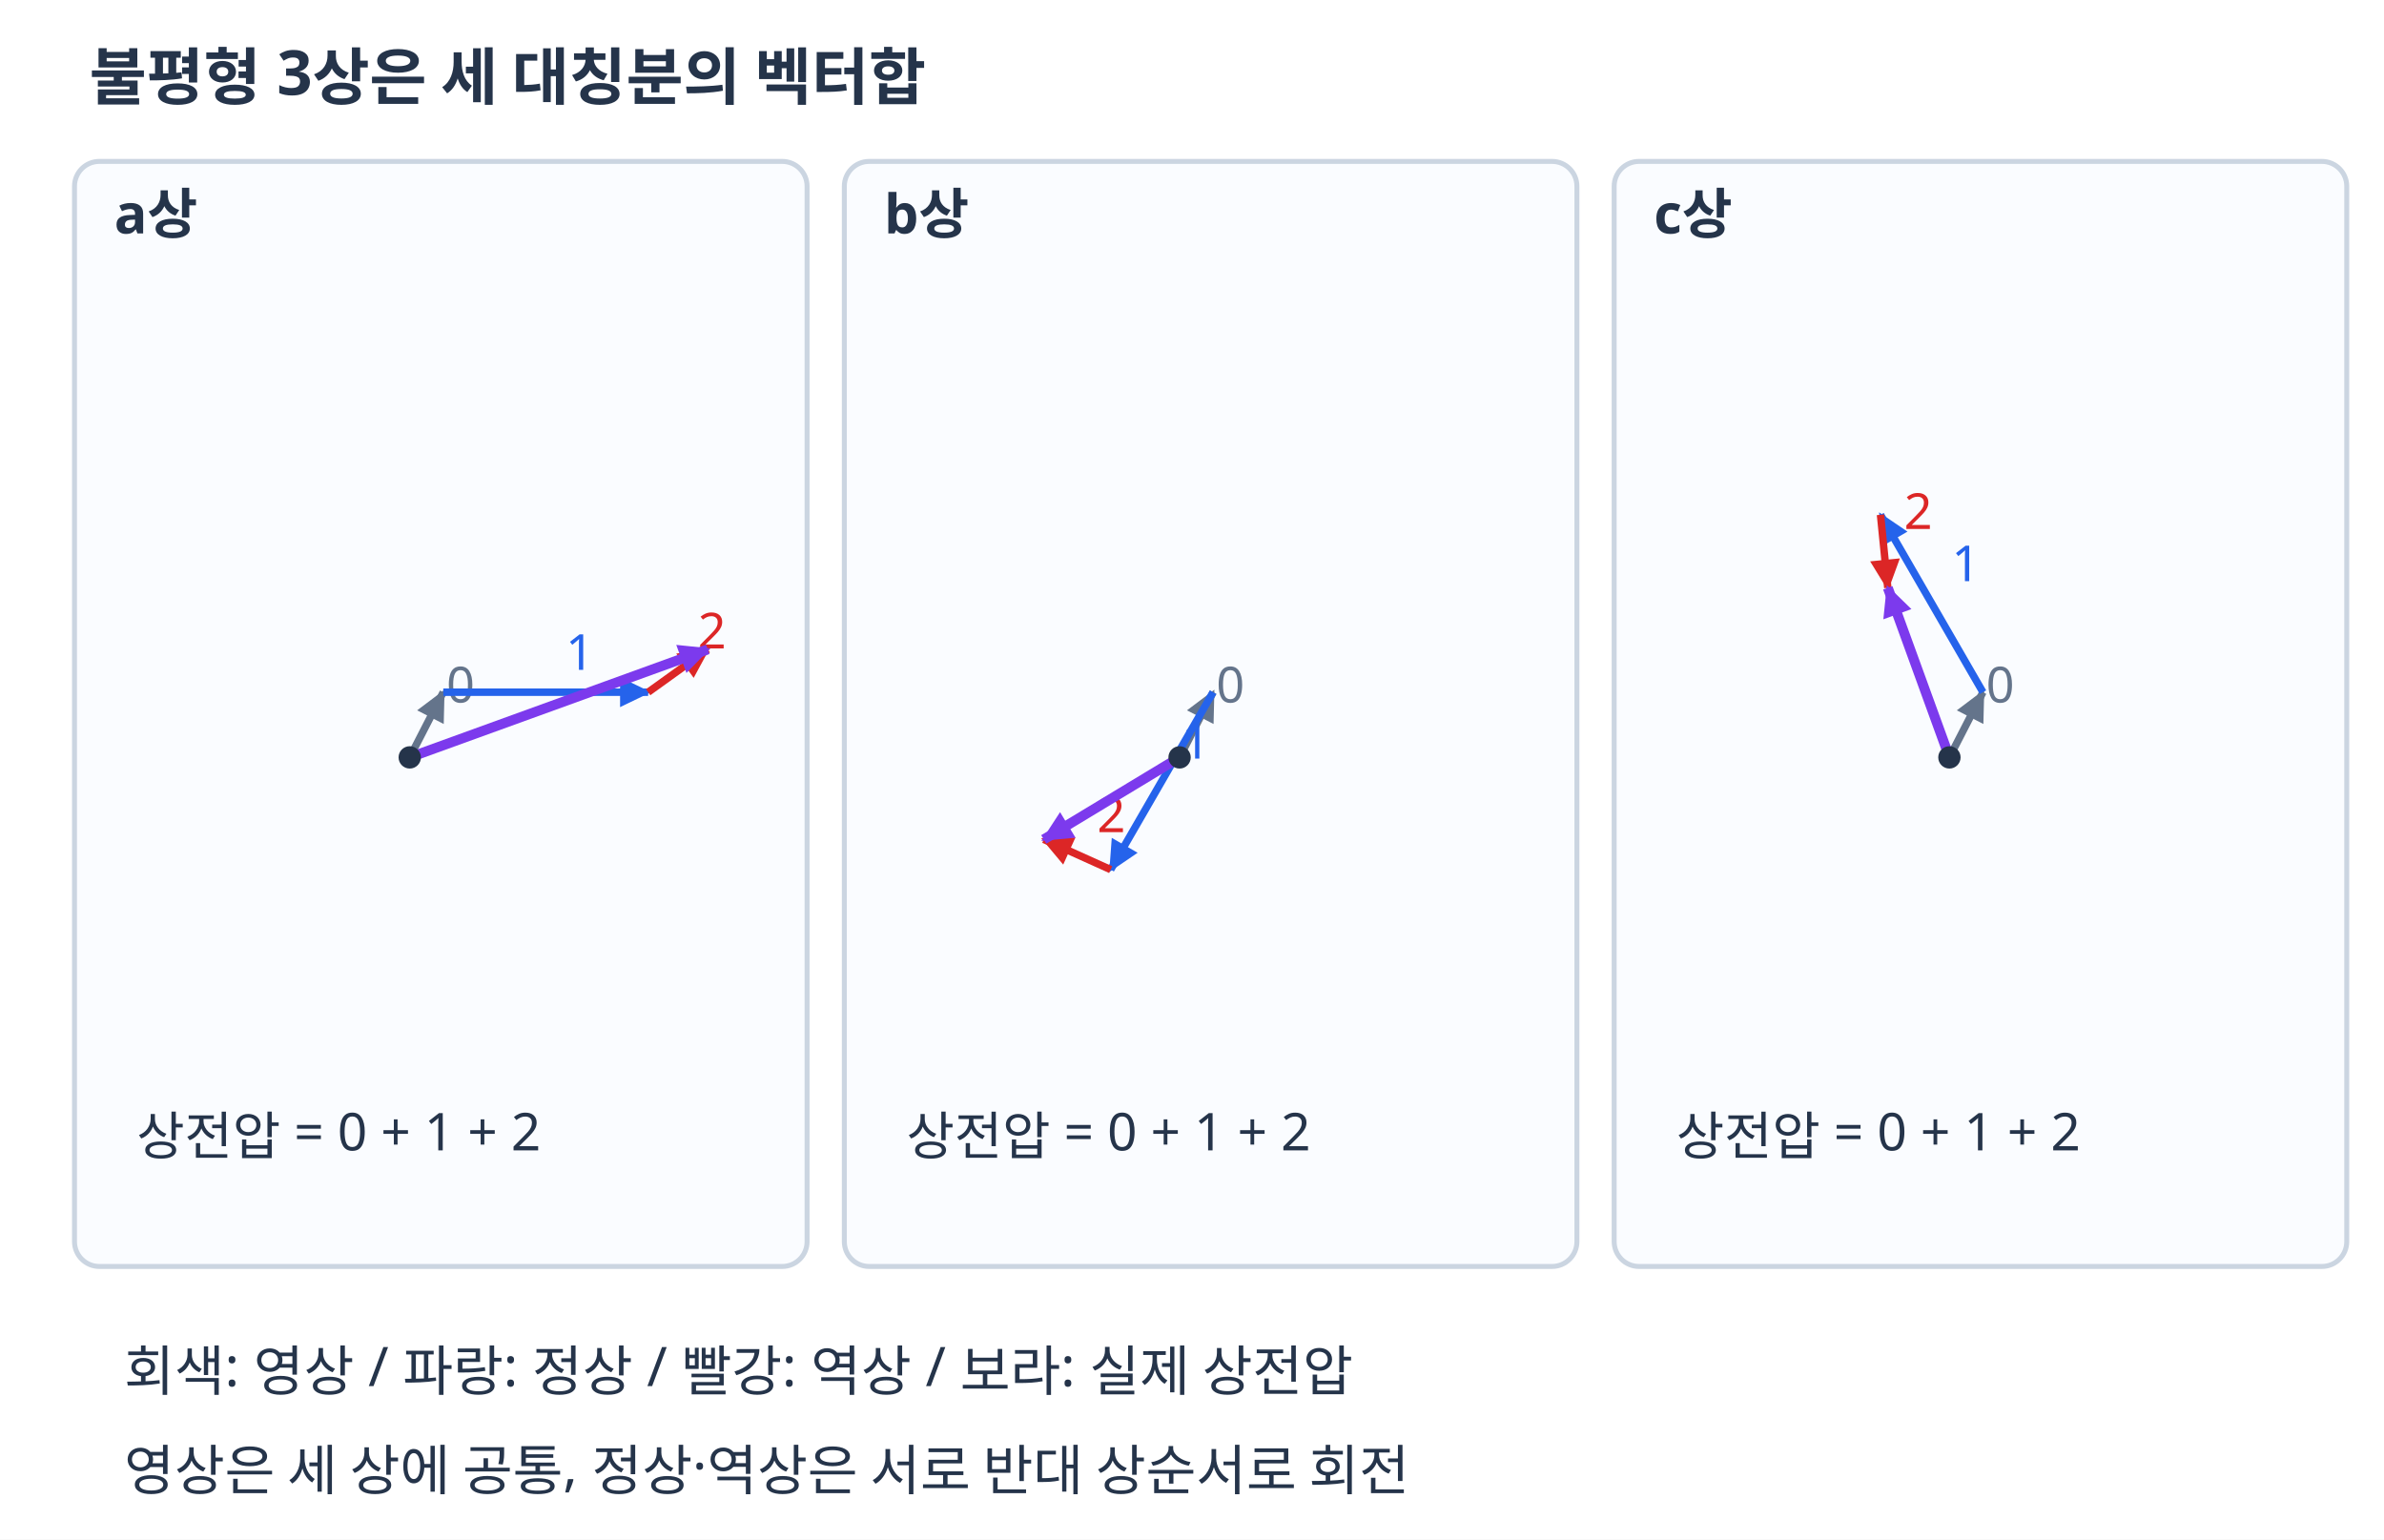
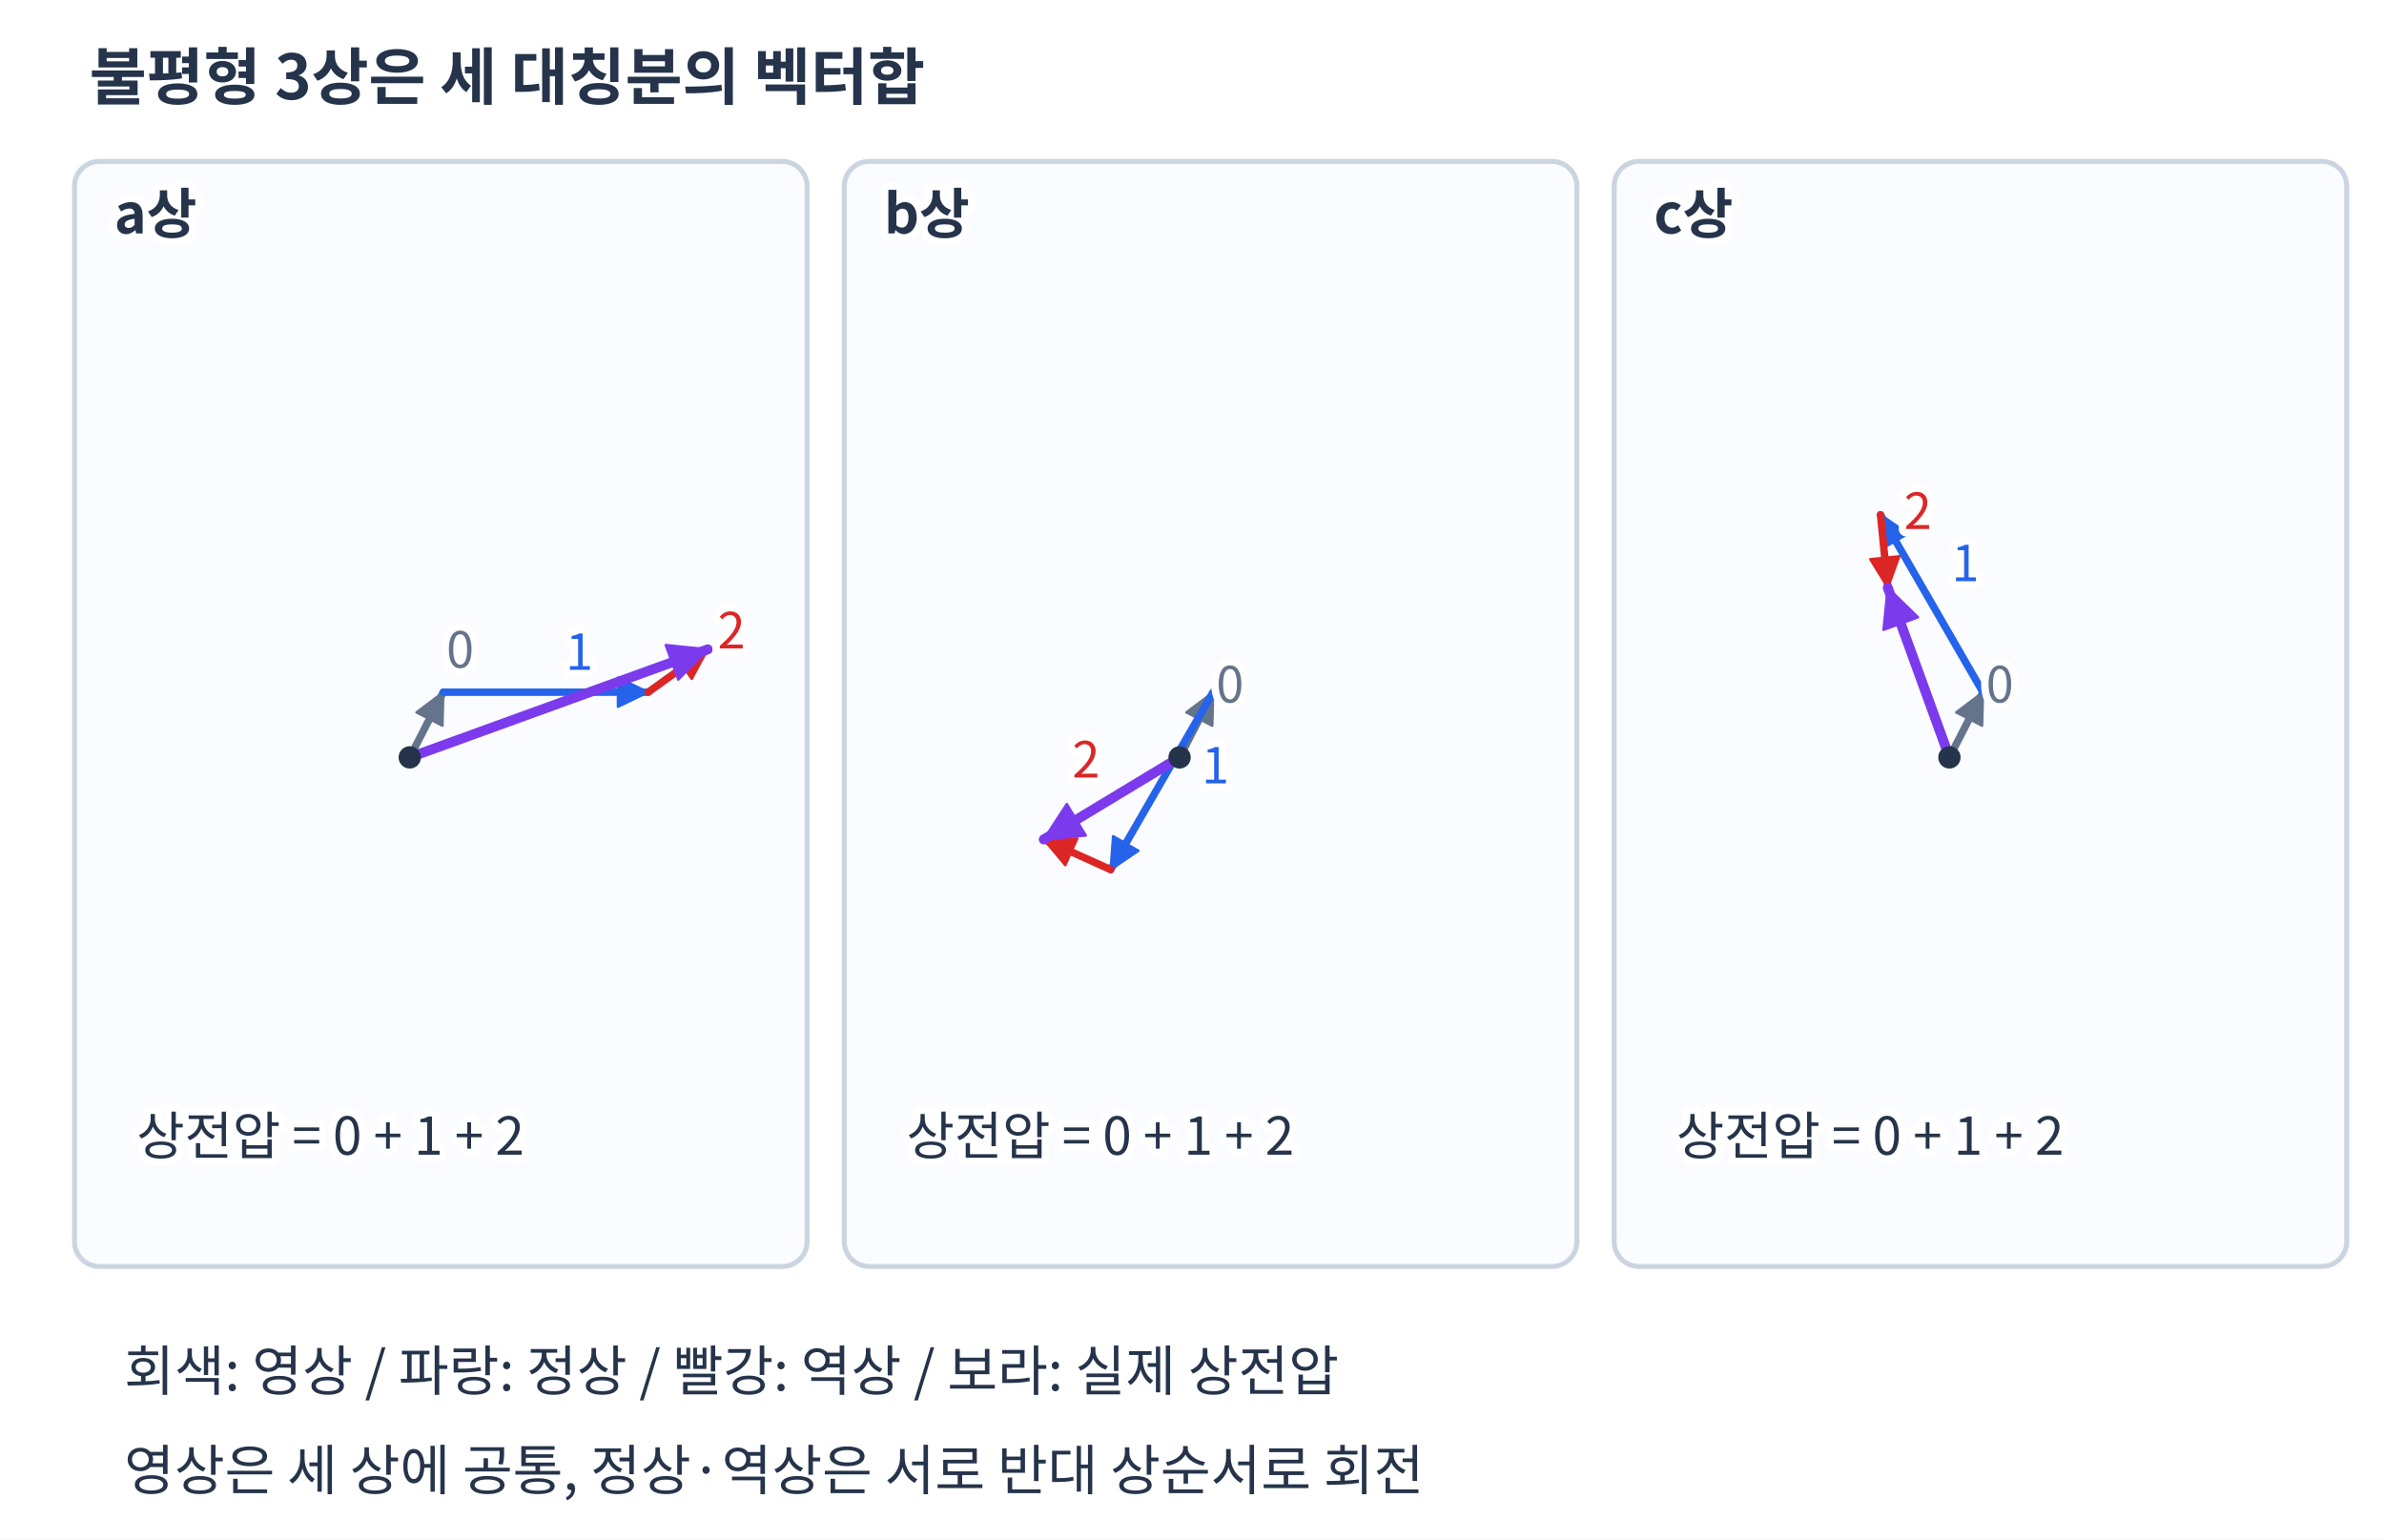
<svg xmlns="http://www.w3.org/2000/svg" width="960" height="620" viewBox="0 0 960 620">
  <rect width="100%" height="100%" fill="white" />
-   <text x="36" y="40" font-family="Noto, Noto Sans KR, Malgun Gothic, sans-serif" font-size="25" fill="#25344A" text-anchor="start" font-weight="700">불평형 3상은 세 대칭분의 벡터합</text>
  <rect x="30" y="65" width="295" height="445" rx="10" fill="#FAFCFF" stroke="#CBD5E1" stroke-width="2" />
-   <text x="46" y="94" font-family="Noto, Noto Sans KR, Malgun Gothic, sans-serif" font-size="22" fill="#25344A" text-anchor="start" font-weight="700">a상</text>
-   <line x1="165" y1="305" x2="178.5" y2="278.75" stroke="#64748B" stroke-width="3" />
-   <polygon points="178.5,278.75 178.2,290.746 168.916,285.972" stroke="#64748B" stroke-width="1" fill="#64748B" />
-   <text x="179.75" y="282.875" font-family="Noto, Noto Sans KR, Malgun Gothic, sans-serif" font-size="20" fill="#64748B" text-anchor="start" font-weight="400">0</text>
-   <line x1="178.5" y1="278.75" x2="261.0" y2="278.75" stroke="#2563EB" stroke-width="3" />
-   <polygon points="261.0,278.75 250.195,283.97 250.195,273.53" stroke="#2563EB" stroke-width="1" fill="#2563EB" />
-   <text x="227.75" y="269.75" font-family="Noto, Noto Sans KR, Malgun Gothic, sans-serif" font-size="20" fill="#2563EB" text-anchor="start" font-weight="400">1</text>
-   <line x1="261.0" y1="278.75" x2="285.0" y2="261.5" stroke="#DC2626" stroke-width="3" />
-   <polygon points="285.0,261.5 279.272,272.045 273.18,263.568" stroke="#DC2626" stroke-width="1" fill="#DC2626" />
-   <text x="281.0" y="261.125" font-family="Noto, Noto Sans KR, Malgun Gothic, sans-serif" font-size="20" fill="#DC2626" text-anchor="start" font-weight="400">2</text>
-   <line x1="165" y1="305" x2="285.0" y2="261.5" stroke="#7C3AED" stroke-width="4" />
-   <polygon points="285.0,261.5 276.62,270.09 273.063,260.275" stroke="#7C3AED" stroke-width="1" fill="#7C3AED" />
+   <line x1="165" y1="305" x2="178.5" y2="278.75" stroke="#64748B" stroke-width="3" stroke-linecap="round" stroke-linejoin="round" />
+   <polygon points="178.5,278.75 178.162,292.246 167.719,286.875" stroke="#64748B" stroke-width="1" fill="#64748B" stroke-linecap="round" stroke-linejoin="round" />
+   <line x1="178.5" y1="278.75" x2="261.0" y2="278.75" stroke="#2563EB" stroke-width="3" stroke-linecap="round" stroke-linejoin="round" />
+   <polygon points="261.0,278.75 248.844,284.622 248.844,272.878" stroke="#2563EB" stroke-width="1" fill="#2563EB" stroke-linecap="round" stroke-linejoin="round" />
+   <line x1="261.0" y1="278.75" x2="285.0" y2="261.5" stroke="#DC2626" stroke-width="3" stroke-linecap="round" stroke-linejoin="round" />
+   <polygon points="285.0,261.5 278.556,273.363 271.702,263.827" stroke="#DC2626" stroke-width="1" fill="#DC2626" stroke-linecap="round" stroke-linejoin="round" />
+   <line x1="165" y1="305" x2="285.0" y2="261.5" stroke="#7C3AED" stroke-width="4" stroke-linecap="round" stroke-linejoin="round" />
+   <polygon points="285.0,261.5 273.129,273.669 268.089,259.765" stroke="#7C3AED" stroke-width="1" fill="#7C3AED" stroke-linecap="round" stroke-linejoin="round" />
  <circle cx="165" cy="305" r="4" fill="#25344A" stroke="#25344A" stroke-width="1" />
-   <text x="55" y="465" font-family="Noto, Noto Sans KR, Malgun Gothic, sans-serif" font-size="21" fill="#25344A" text-anchor="start" font-weight="400">상전압 = 0 + 1 + 2</text>
  <rect x="340" y="65" width="295" height="445" rx="10" fill="#FAFCFF" stroke="#CBD5E1" stroke-width="2" />
-   <text x="356" y="94" font-family="Noto, Noto Sans KR, Malgun Gothic, sans-serif" font-size="22" fill="#25344A" text-anchor="start" font-weight="700">b상</text>
-   <line x1="475" y1="305" x2="488.5" y2="278.75" stroke="#64748B" stroke-width="3" />
-   <polygon points="488.5,278.75 488.2,290.746 478.916,285.972" stroke="#64748B" stroke-width="1" fill="#64748B" />
-   <text x="489.75" y="282.875" font-family="Noto, Noto Sans KR, Malgun Gothic, sans-serif" font-size="20" fill="#64748B" text-anchor="start" font-weight="400">0</text>
-   <line x1="488.5" y1="278.75" x2="447.25" y2="350.197" stroke="#2563EB" stroke-width="3" />
-   <polygon points="447.25,350.197 448.132,338.23 457.173,343.449" stroke="#2563EB" stroke-width="1" fill="#2563EB" />
-   <text x="475.875" y="305.474" font-family="Noto, Noto Sans KR, Malgun Gothic, sans-serif" font-size="20" fill="#2563EB" text-anchor="start" font-weight="400">1</text>
-   <line x1="447.25" y1="350.197" x2="420.311" y2="338.037" stroke="#DC2626" stroke-width="3" />
-   <polygon points="420.311,338.037 432.307,337.725 428.012,347.24" stroke="#DC2626" stroke-width="1" fill="#DC2626" />
-   <text x="441.781" y="335.117" font-family="Noto, Noto Sans KR, Malgun Gothic, sans-serif" font-size="20" fill="#DC2626" text-anchor="start" font-weight="400">2</text>
-   <line x1="475" y1="305" x2="420.311" y2="338.037" stroke="#7C3AED" stroke-width="4" />
-   <polygon points="420.311,338.037 426.861,327.983 432.259,336.918" stroke="#7C3AED" stroke-width="1" fill="#7C3AED" />
+   <line x1="475" y1="305" x2="488.5" y2="278.75" stroke="#64748B" stroke-width="3" stroke-linecap="round" stroke-linejoin="round" />
+   <polygon points="488.5,278.75 488.162,292.246 477.719,286.875" stroke="#64748B" stroke-width="1" fill="#64748B" stroke-linecap="round" stroke-linejoin="round" />
+   <line x1="488.5" y1="278.75" x2="447.25" y2="350.197" stroke="#2563EB" stroke-width="3" stroke-linecap="round" stroke-linejoin="round" />
+   <polygon points="447.25,350.197 448.243,336.734 458.413,342.606" stroke="#2563EB" stroke-width="1" fill="#2563EB" stroke-linecap="round" stroke-linejoin="round" />
+   <line x1="447.25" y1="350.197" x2="420.311" y2="338.037" stroke="#DC2626" stroke-width="3" stroke-linecap="round" stroke-linejoin="round" />
+   <polygon points="420.311,338.037 433.806,337.687 428.975,348.391" stroke="#DC2626" stroke-width="1" fill="#DC2626" stroke-linecap="round" stroke-linejoin="round" />
+   <line x1="475" y1="305" x2="420.311" y2="338.037" stroke="#7C3AED" stroke-width="4" stroke-linecap="round" stroke-linejoin="round" />
+   <polygon points="420.311,338.037 429.59,323.793 437.237,336.452" stroke="#7C3AED" stroke-width="1" fill="#7C3AED" stroke-linecap="round" stroke-linejoin="round" />
  <circle cx="475" cy="305" r="4" fill="#25344A" stroke="#25344A" stroke-width="1" />
-   <text x="365" y="465" font-family="Noto, Noto Sans KR, Malgun Gothic, sans-serif" font-size="21" fill="#25344A" text-anchor="start" font-weight="400">상전압 = 0 + 1 + 2</text>
  <rect x="650" y="65" width="295" height="445" rx="10" fill="#FAFCFF" stroke="#CBD5E1" stroke-width="2" />
-   <text x="666" y="94" font-family="Noto, Noto Sans KR, Malgun Gothic, sans-serif" font-size="22" fill="#25344A" text-anchor="start" font-weight="700">c상</text>
-   <line x1="785" y1="305" x2="798.5" y2="278.75" stroke="#64748B" stroke-width="3" />
-   <polygon points="798.5,278.75 798.2,290.746 788.916,285.972" stroke="#64748B" stroke-width="1" fill="#64748B" />
-   <text x="799.75" y="282.875" font-family="Noto, Noto Sans KR, Malgun Gothic, sans-serif" font-size="20" fill="#64748B" text-anchor="start" font-weight="400">0</text>
-   <line x1="798.5" y1="278.75" x2="757.25" y2="207.303" stroke="#2563EB" stroke-width="3" />
-   <polygon points="757.25,207.303 767.173,214.051 758.132,219.27" stroke="#2563EB" stroke-width="1" fill="#2563EB" />
-   <text x="785.875" y="234.026" font-family="Noto, Noto Sans KR, Malgun Gothic, sans-serif" font-size="20" fill="#2563EB" text-anchor="start" font-weight="400">1</text>
-   <line x1="757.25" y1="207.303" x2="760.189" y2="236.713" stroke="#DC2626" stroke-width="3" />
-   <polygon points="760.189,236.713 753.921,226.48 764.308,225.442" stroke="#DC2626" stroke-width="1" fill="#DC2626" />
-   <text x="766.719" y="213.008" font-family="Noto, Noto Sans KR, Malgun Gothic, sans-serif" font-size="20" fill="#DC2626" text-anchor="start" font-weight="400">2</text>
-   <line x1="785" y1="305" x2="760.189" y2="236.713" stroke="#7C3AED" stroke-width="4" />
-   <polygon points="760.189,236.713 768.785,245.086 758.973,248.651" stroke="#7C3AED" stroke-width="1" fill="#7C3AED" />
+   <line x1="785" y1="305" x2="798.5" y2="278.75" stroke="#64748B" stroke-width="3" stroke-linecap="round" stroke-linejoin="round" />
+   <polygon points="798.5,278.75 798.162,292.246 787.719,286.875" stroke="#64748B" stroke-width="1" fill="#64748B" stroke-linecap="round" stroke-linejoin="round" />
+   <line x1="798.5" y1="278.75" x2="757.25" y2="207.303" stroke="#2563EB" stroke-width="3" stroke-linecap="round" stroke-linejoin="round" />
+   <polygon points="757.25,207.303 768.413,214.894 758.243,220.766" stroke="#2563EB" stroke-width="1" fill="#2563EB" stroke-linecap="round" stroke-linejoin="round" />
+   <line x1="757.25" y1="207.303" x2="760.189" y2="236.713" stroke="#DC2626" stroke-width="3" stroke-linecap="round" stroke-linejoin="round" />
+   <polygon points="760.189,236.713 753.137,225.201 764.823,224.033" stroke="#DC2626" stroke-width="1" fill="#DC2626" stroke-linecap="round" stroke-linejoin="round" />
+   <line x1="785" y1="305" x2="760.189" y2="236.713" stroke="#7C3AED" stroke-width="4" stroke-linecap="round" stroke-linejoin="round" />
+   <polygon points="760.189,236.713 772.366,248.575 758.466,253.625" stroke="#7C3AED" stroke-width="1" fill="#7C3AED" stroke-linecap="round" stroke-linejoin="round" />
  <circle cx="785" cy="305" r="4" fill="#25344A" stroke="#25344A" stroke-width="1" />
-   <text x="675" y="465" font-family="Noto, Noto Sans KR, Malgun Gothic, sans-serif" font-size="21" fill="#25344A" text-anchor="start" font-weight="400">상전압 = 0 + 1 + 2</text>
-   <text x="50" y="560" font-family="Noto, Noto Sans KR, Malgun Gothic, sans-serif" font-size="22" fill="#25344A" text-anchor="start" font-weight="400">회색: 영상 / 파랑: 정상 / 빨강: 역상 / 보라: 실제 상전압</text>
-   <text x="50" y="600" font-family="Noto, Noto Sans KR, Malgun Gothic, sans-serif" font-size="22" fill="#25344A" text-anchor="start" font-weight="400">영상은 세 상에 공통, 정상·역상은 서로 반대 상순서로 회전</text>
+   <text x="36" y="40" font-family="Noto, Noto Sans KR, Noto Sans CJK KR, Source Han Sans K, Apple SD Gothic Neo, Malgun Gothic, sans-serif" font-size="25" text-anchor="start" font-weight="700" fill="white" stroke="white" stroke-width="6" stroke-linejoin="round" aria-hidden="true">불평형 3상은 세 대칭분의 벡터합</text>
+   <text x="36" y="40" font-family="Noto, Noto Sans KR, Noto Sans CJK KR, Source Han Sans K, Apple SD Gothic Neo, Malgun Gothic, sans-serif" font-size="25" text-anchor="start" font-weight="700" fill="#25344A">불평형 3상은 세 대칭분의 벡터합</text>
+   <text x="46" y="94" font-family="Noto, Noto Sans KR, Noto Sans CJK KR, Source Han Sans K, Apple SD Gothic Neo, Malgun Gothic, sans-serif" font-size="22" text-anchor="start" font-weight="700" fill="white" stroke="white" stroke-width="6" stroke-linejoin="round" aria-hidden="true">a상</text>
+   <text x="46" y="94" font-family="Noto, Noto Sans KR, Noto Sans CJK KR, Source Han Sans K, Apple SD Gothic Neo, Malgun Gothic, sans-serif" font-size="22" text-anchor="start" font-weight="700" fill="#25344A">a상</text>
+   <text x="179.75" y="268.875" font-family="Noto, Noto Sans KR, Noto Sans CJK KR, Source Han Sans K, Apple SD Gothic Neo, Malgun Gothic, sans-serif" font-size="20" text-anchor="start" font-weight="400" fill="white" stroke="white" stroke-width="6" stroke-linejoin="round" aria-hidden="true">0</text>
+   <text x="179.75" y="268.875" font-family="Noto, Noto Sans KR, Noto Sans CJK KR, Source Han Sans K, Apple SD Gothic Neo, Malgun Gothic, sans-serif" font-size="20" text-anchor="start" font-weight="400" fill="#64748B">0</text>
+   <text x="227.75" y="269.75" font-family="Noto, Noto Sans KR, Noto Sans CJK KR, Source Han Sans K, Apple SD Gothic Neo, Malgun Gothic, sans-serif" font-size="20" text-anchor="start" font-weight="400" fill="white" stroke="white" stroke-width="6" stroke-linejoin="round" aria-hidden="true">1</text>
+   <text x="227.75" y="269.75" font-family="Noto, Noto Sans KR, Noto Sans CJK KR, Source Han Sans K, Apple SD Gothic Neo, Malgun Gothic, sans-serif" font-size="20" text-anchor="start" font-weight="400" fill="#2563EB">1</text>
+   <text x="289" y="261.125" font-family="Noto, Noto Sans KR, Noto Sans CJK KR, Source Han Sans K, Apple SD Gothic Neo, Malgun Gothic, sans-serif" font-size="20" text-anchor="start" font-weight="400" fill="white" stroke="white" stroke-width="6" stroke-linejoin="round" aria-hidden="true">2</text>
+   <text x="289" y="261.125" font-family="Noto, Noto Sans KR, Noto Sans CJK KR, Source Han Sans K, Apple SD Gothic Neo, Malgun Gothic, sans-serif" font-size="20" text-anchor="start" font-weight="400" fill="#DC2626">2</text>
+   <text x="55" y="465" font-family="Noto, Noto Sans KR, Noto Sans CJK KR, Source Han Sans K, Apple SD Gothic Neo, Malgun Gothic, sans-serif" font-size="21" text-anchor="start" font-weight="400" fill="white" stroke="white" stroke-width="6" stroke-linejoin="round" aria-hidden="true">상전압 = 0 + 1 + 2</text>
+   <text x="55" y="465" font-family="Noto, Noto Sans KR, Noto Sans CJK KR, Source Han Sans K, Apple SD Gothic Neo, Malgun Gothic, sans-serif" font-size="21" text-anchor="start" font-weight="400" fill="#25344A">상전압 = 0 + 1 + 2</text>
+   <text x="356" y="94" font-family="Noto, Noto Sans KR, Noto Sans CJK KR, Source Han Sans K, Apple SD Gothic Neo, Malgun Gothic, sans-serif" font-size="22" text-anchor="start" font-weight="700" fill="white" stroke="white" stroke-width="6" stroke-linejoin="round" aria-hidden="true">b상</text>
+   <text x="356" y="94" font-family="Noto, Noto Sans KR, Noto Sans CJK KR, Source Han Sans K, Apple SD Gothic Neo, Malgun Gothic, sans-serif" font-size="22" text-anchor="start" font-weight="700" fill="#25344A">b상</text>
+   <text x="489.75" y="282.875" font-family="Noto, Noto Sans KR, Noto Sans CJK KR, Source Han Sans K, Apple SD Gothic Neo, Malgun Gothic, sans-serif" font-size="20" text-anchor="start" font-weight="400" fill="white" stroke="white" stroke-width="6" stroke-linejoin="round" aria-hidden="true">0</text>
+   <text x="489.75" y="282.875" font-family="Noto, Noto Sans KR, Noto Sans CJK KR, Source Han Sans K, Apple SD Gothic Neo, Malgun Gothic, sans-serif" font-size="20" text-anchor="start" font-weight="400" fill="#64748B">0</text>
+   <text x="483.875" y="315.474" font-family="Noto, Noto Sans KR, Noto Sans CJK KR, Source Han Sans K, Apple SD Gothic Neo, Malgun Gothic, sans-serif" font-size="20" text-anchor="start" font-weight="400" fill="white" stroke="white" stroke-width="6" stroke-linejoin="round" aria-hidden="true">1</text>
+   <text x="483.875" y="315.474" font-family="Noto, Noto Sans KR, Noto Sans CJK KR, Source Han Sans K, Apple SD Gothic Neo, Malgun Gothic, sans-serif" font-size="20" text-anchor="start" font-weight="400" fill="#2563EB">1</text>
+   <text x="431.781" y="313.117" font-family="Noto, Noto Sans KR, Noto Sans CJK KR, Source Han Sans K, Apple SD Gothic Neo, Malgun Gothic, sans-serif" font-size="20" text-anchor="start" font-weight="400" fill="white" stroke="white" stroke-width="6" stroke-linejoin="round" aria-hidden="true">2</text>
+   <text x="431.781" y="313.117" font-family="Noto, Noto Sans KR, Noto Sans CJK KR, Source Han Sans K, Apple SD Gothic Neo, Malgun Gothic, sans-serif" font-size="20" text-anchor="start" font-weight="400" fill="#DC2626">2</text>
+   <text x="365" y="465" font-family="Noto, Noto Sans KR, Noto Sans CJK KR, Source Han Sans K, Apple SD Gothic Neo, Malgun Gothic, sans-serif" font-size="21" text-anchor="start" font-weight="400" fill="white" stroke="white" stroke-width="6" stroke-linejoin="round" aria-hidden="true">상전압 = 0 + 1 + 2</text>
+   <text x="365" y="465" font-family="Noto, Noto Sans KR, Noto Sans CJK KR, Source Han Sans K, Apple SD Gothic Neo, Malgun Gothic, sans-serif" font-size="21" text-anchor="start" font-weight="400" fill="#25344A">상전압 = 0 + 1 + 2</text>
+   <text x="666" y="94" font-family="Noto, Noto Sans KR, Noto Sans CJK KR, Source Han Sans K, Apple SD Gothic Neo, Malgun Gothic, sans-serif" font-size="22" text-anchor="start" font-weight="700" fill="white" stroke="white" stroke-width="6" stroke-linejoin="round" aria-hidden="true">c상</text>
+   <text x="666" y="94" font-family="Noto, Noto Sans KR, Noto Sans CJK KR, Source Han Sans K, Apple SD Gothic Neo, Malgun Gothic, sans-serif" font-size="22" text-anchor="start" font-weight="700" fill="#25344A">c상</text>
+   <text x="799.75" y="282.875" font-family="Noto, Noto Sans KR, Noto Sans CJK KR, Source Han Sans K, Apple SD Gothic Neo, Malgun Gothic, sans-serif" font-size="20" text-anchor="start" font-weight="400" fill="white" stroke="white" stroke-width="6" stroke-linejoin="round" aria-hidden="true">0</text>
+   <text x="799.75" y="282.875" font-family="Noto, Noto Sans KR, Noto Sans CJK KR, Source Han Sans K, Apple SD Gothic Neo, Malgun Gothic, sans-serif" font-size="20" text-anchor="start" font-weight="400" fill="#64748B">0</text>
+   <text x="785.875" y="234.026" font-family="Noto, Noto Sans KR, Noto Sans CJK KR, Source Han Sans K, Apple SD Gothic Neo, Malgun Gothic, sans-serif" font-size="20" text-anchor="start" font-weight="400" fill="white" stroke="white" stroke-width="6" stroke-linejoin="round" aria-hidden="true">1</text>
+   <text x="785.875" y="234.026" font-family="Noto, Noto Sans KR, Noto Sans CJK KR, Source Han Sans K, Apple SD Gothic Neo, Malgun Gothic, sans-serif" font-size="20" text-anchor="start" font-weight="400" fill="#2563EB">1</text>
+   <text x="766.719" y="213.008" font-family="Noto, Noto Sans KR, Noto Sans CJK KR, Source Han Sans K, Apple SD Gothic Neo, Malgun Gothic, sans-serif" font-size="20" text-anchor="start" font-weight="400" fill="white" stroke="white" stroke-width="6" stroke-linejoin="round" aria-hidden="true">2</text>
+   <text x="766.719" y="213.008" font-family="Noto, Noto Sans KR, Noto Sans CJK KR, Source Han Sans K, Apple SD Gothic Neo, Malgun Gothic, sans-serif" font-size="20" text-anchor="start" font-weight="400" fill="#DC2626">2</text>
+   <text x="675" y="465" font-family="Noto, Noto Sans KR, Noto Sans CJK KR, Source Han Sans K, Apple SD Gothic Neo, Malgun Gothic, sans-serif" font-size="21" text-anchor="start" font-weight="400" fill="white" stroke="white" stroke-width="6" stroke-linejoin="round" aria-hidden="true">상전압 = 0 + 1 + 2</text>
+   <text x="675" y="465" font-family="Noto, Noto Sans KR, Noto Sans CJK KR, Source Han Sans K, Apple SD Gothic Neo, Malgun Gothic, sans-serif" font-size="21" text-anchor="start" font-weight="400" fill="#25344A">상전압 = 0 + 1 + 2</text>
+   <text x="50" y="560" font-family="Noto, Noto Sans KR, Noto Sans CJK KR, Source Han Sans K, Apple SD Gothic Neo, Malgun Gothic, sans-serif" font-size="22" text-anchor="start" font-weight="400" fill="white" stroke="white" stroke-width="6" stroke-linejoin="round" aria-hidden="true">회색: 영상 / 파랑: 정상 / 빨강: 역상 / 보라: 실제 상전압</text>
+   <text x="50" y="560" font-family="Noto, Noto Sans KR, Noto Sans CJK KR, Source Han Sans K, Apple SD Gothic Neo, Malgun Gothic, sans-serif" font-size="22" text-anchor="start" font-weight="400" fill="#25344A">회색: 영상 / 파랑: 정상 / 빨강: 역상 / 보라: 실제 상전압</text>
+   <text x="50" y="600" font-family="Noto, Noto Sans KR, Noto Sans CJK KR, Source Han Sans K, Apple SD Gothic Neo, Malgun Gothic, sans-serif" font-size="22" text-anchor="start" font-weight="400" fill="white" stroke="white" stroke-width="6" stroke-linejoin="round" aria-hidden="true">영상은 세 상에 공통, 정상·역상은 서로 반대 상순서로 회전</text>
+   <text x="50" y="600" font-family="Noto, Noto Sans KR, Noto Sans CJK KR, Source Han Sans K, Apple SD Gothic Neo, Malgun Gothic, sans-serif" font-size="22" text-anchor="start" font-weight="400" fill="#25344A">영상은 세 상에 공통, 정상·역상은 서로 반대 상순서로 회전</text>
</svg>
